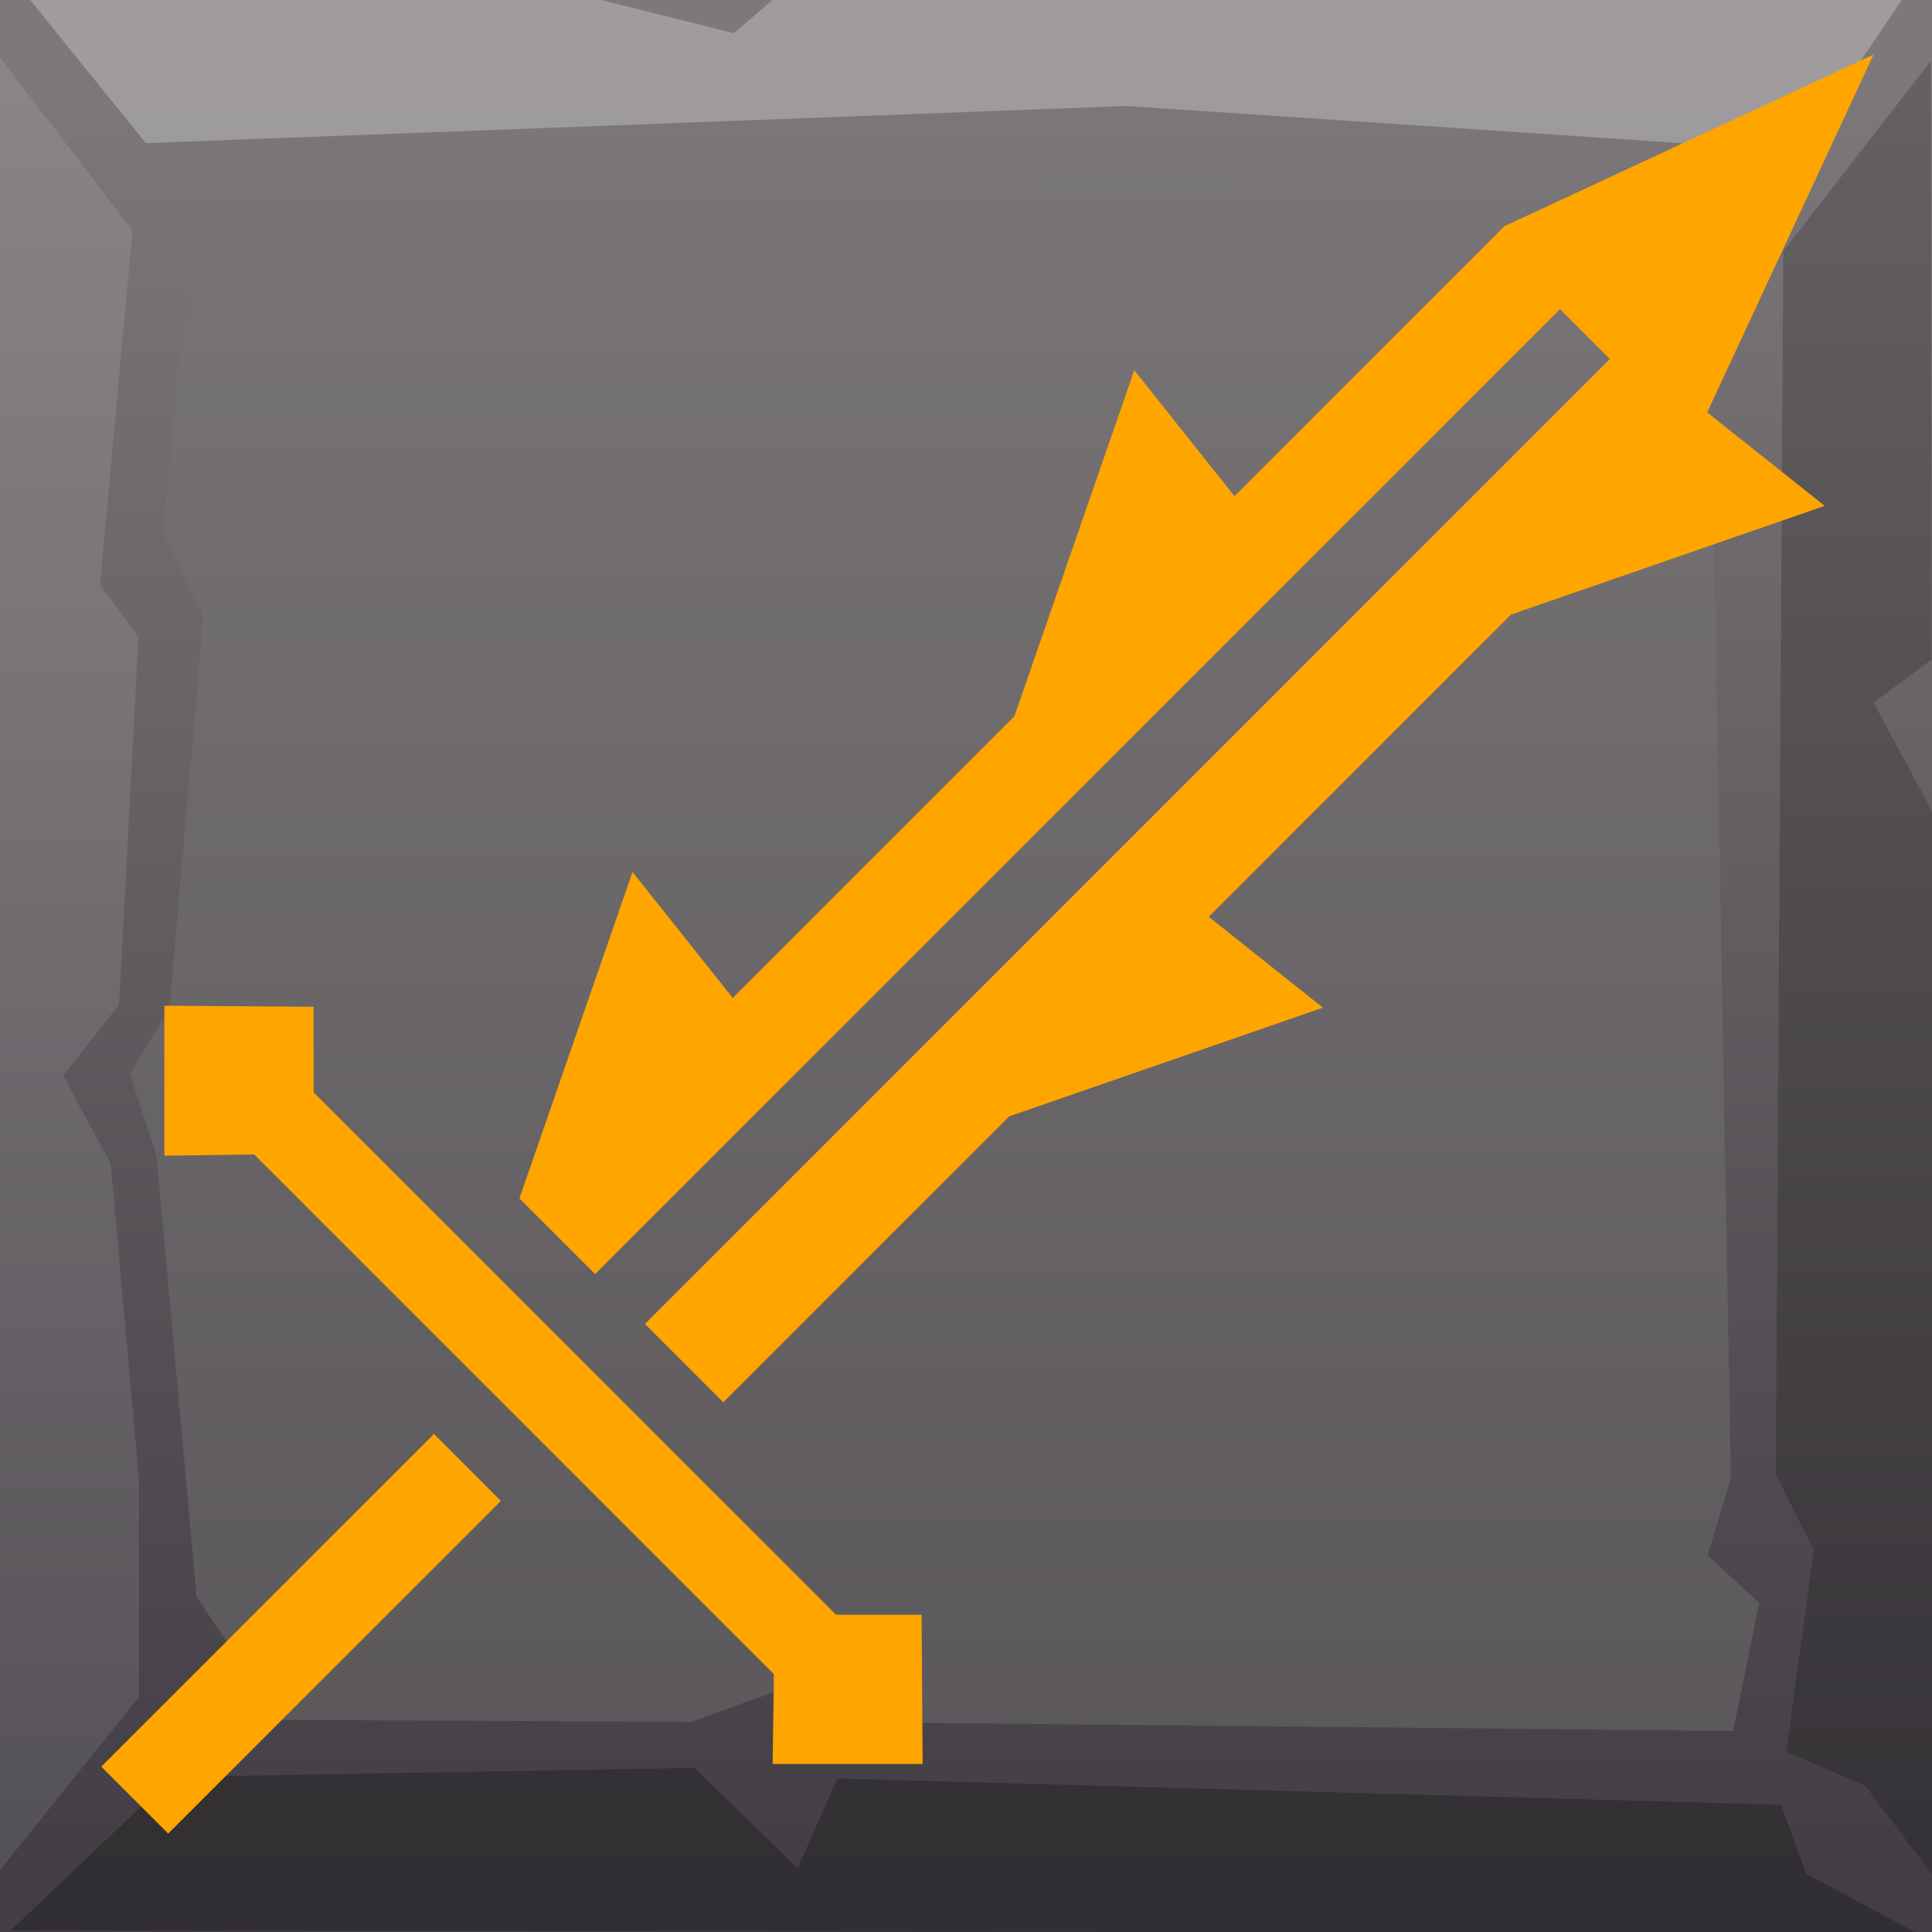
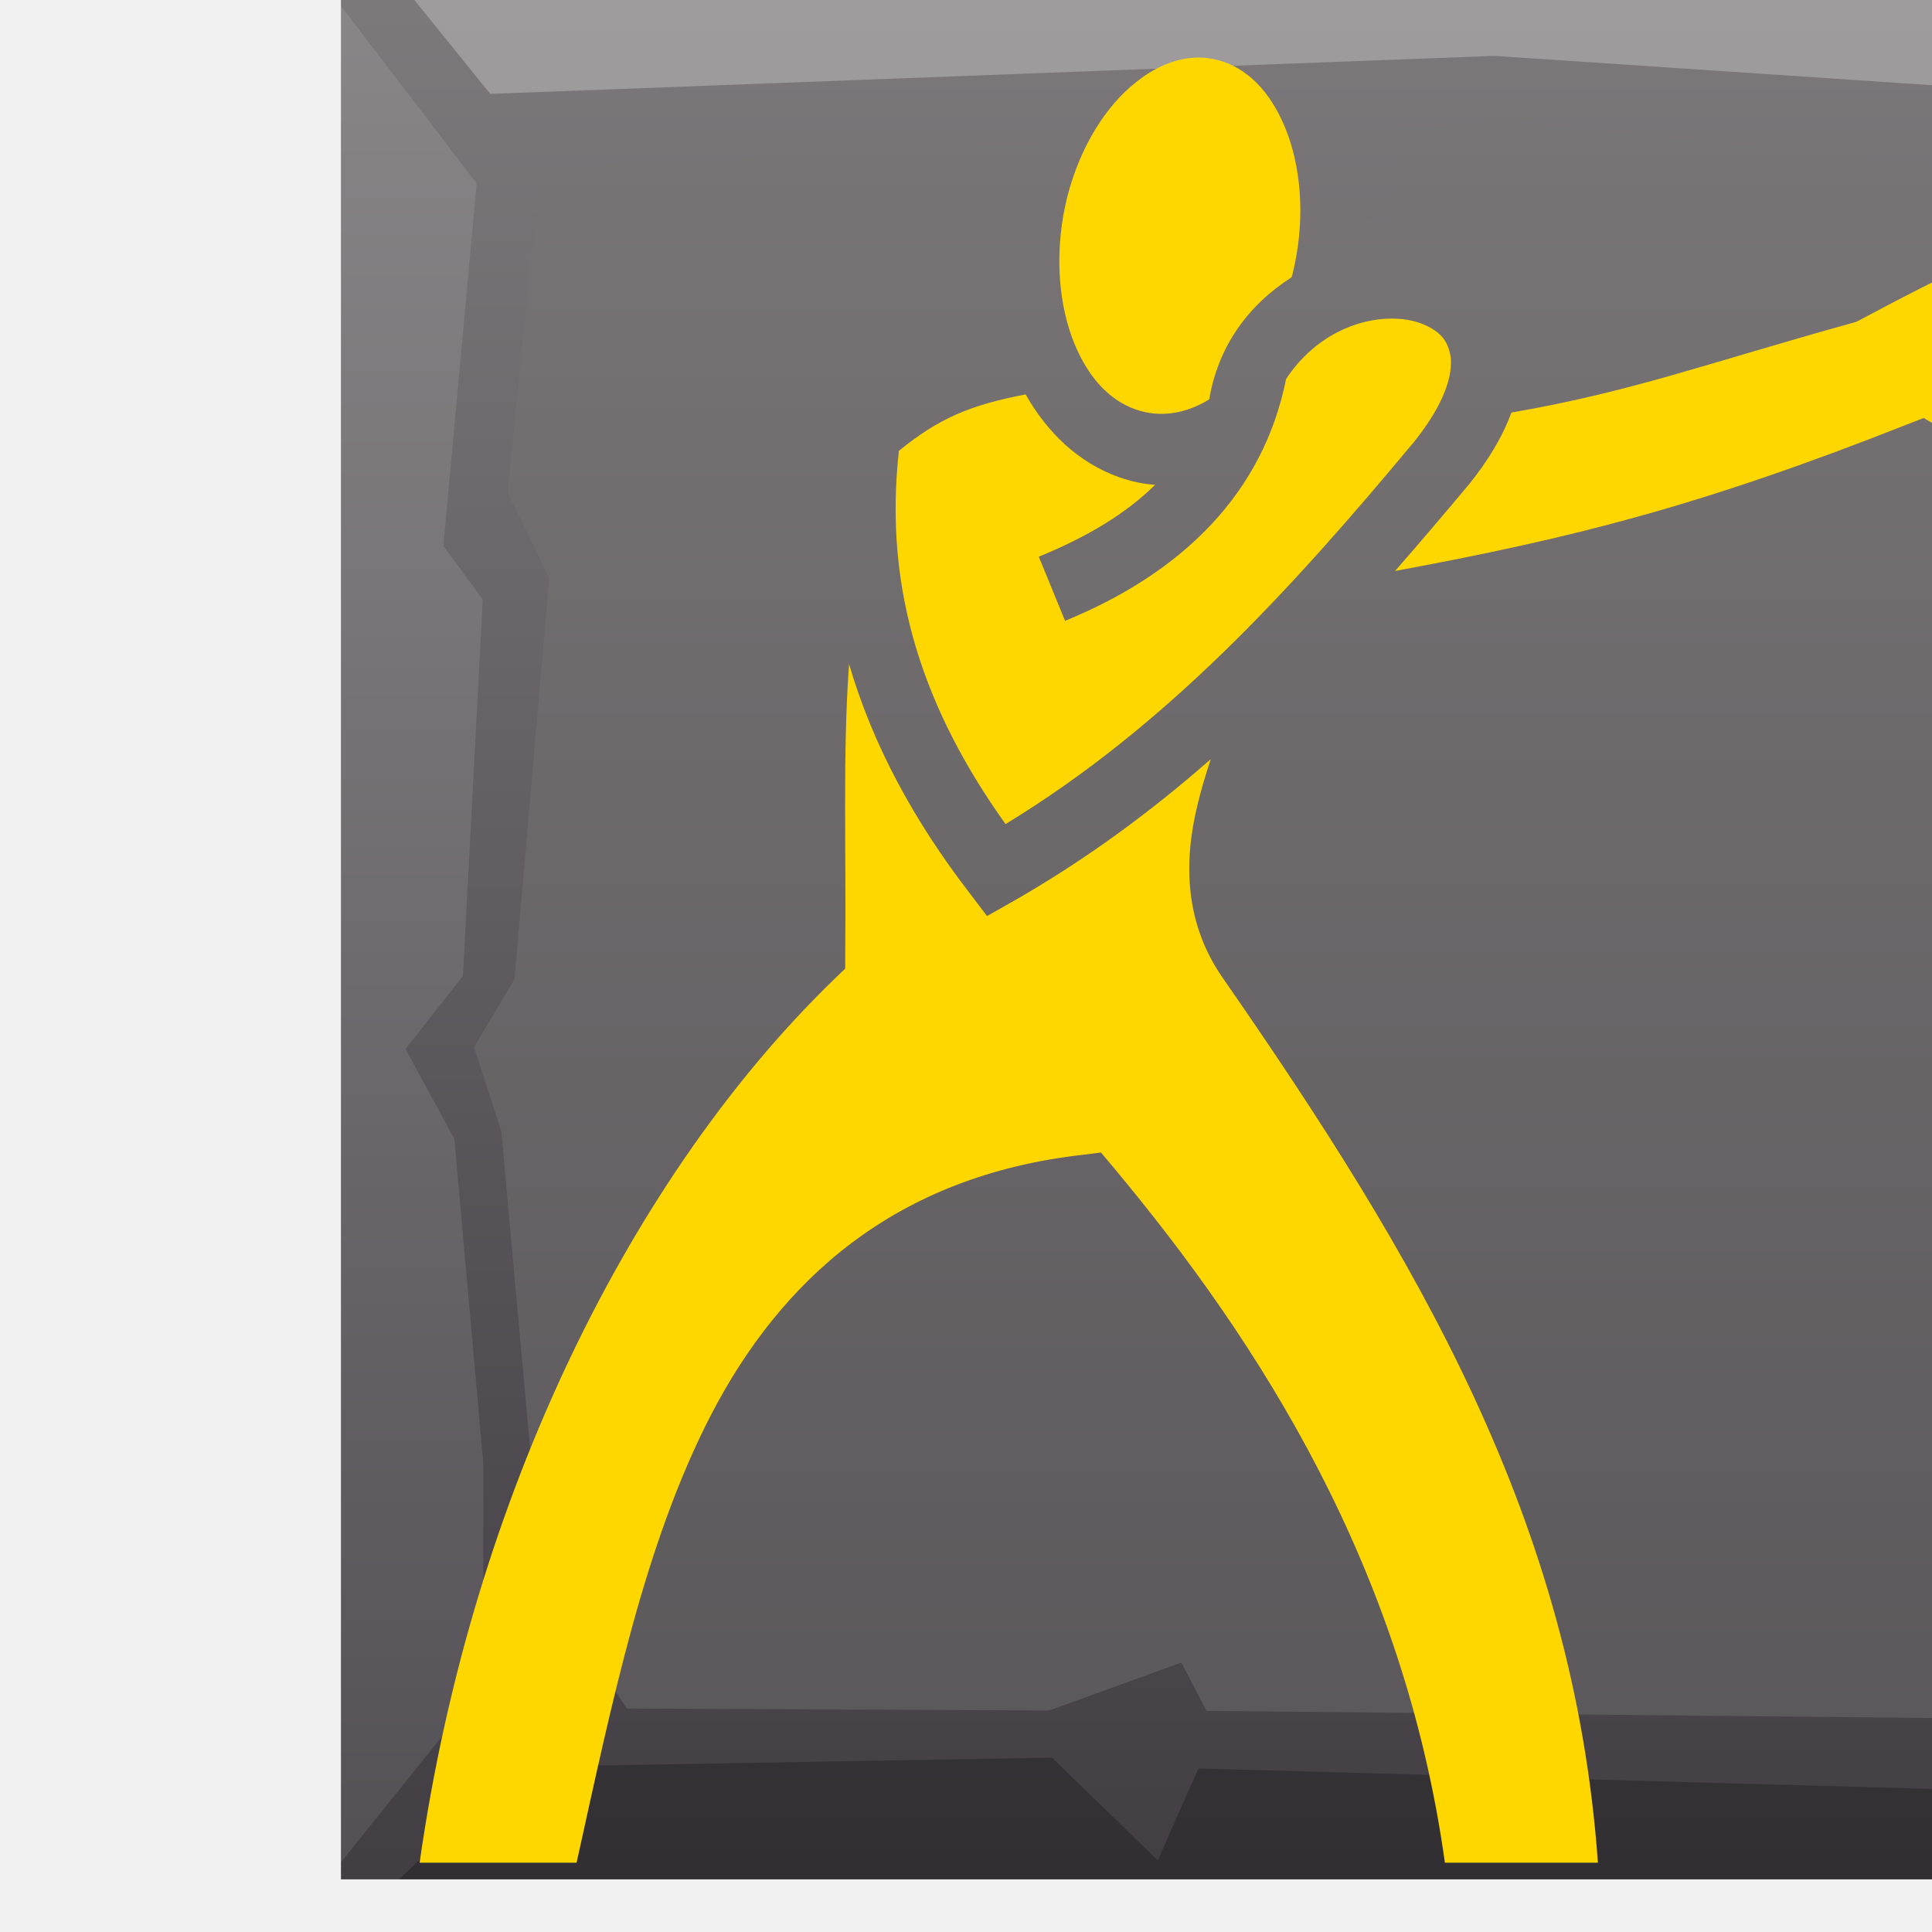
- <svg xmlns="http://www.w3.org/2000/svg" viewBox="0 0 512 512" style="height: 512px; width: 512px;">
-   <path d="M0 0h512v512H0z" fill="url(#pattern)" fill-opacity="1" />
-   <svg>
+ <svg xmlns="http://www.w3.org/2000/svg" viewBox="0 0 500 500">
+   <path d="M 208.239 106.371 L 480.239 106.371 L 480.239 378.371 L 208.239 378.371 L 208.239 106.371 Z" fill-opacity="1" stroke="#ffd700" stroke-opacity="1" stroke-width="120" style="stroke-width: 120; fill: rgb(255, 215, 0);" />
+   <svg transform="matrix(1, 0, 0, 1, 88.23859, -13.62862)">
    <defs>
      <linearGradient id="a" x1="240" y1="16" x2="240" y2="496" gradientUnits="userSpaceOnUse">
        <stop offset="0" stop-color="#7d787a" />
        <stop offset="1" stop-color="#423e44" />
      </linearGradient>
    </defs>
    <path fill="url(#a)" fill-rule="evenodd" d="M0 0h512v512H0z" />
    <path d="M8 0l30.63 37.93 259.87-9.84 178.4 11.95L504 0H204.7l-10.2 8.779L159.4 0z" overflow="visible" fill="#fff" fill-opacity=".269" fill-rule="evenodd" />
    <path d="M2.809 511.6l42.841-40.7L184 468.5l27.4 26.6 10.5-23.8 250.1 7 6.7 18.3 29.3 15.7z" overflow="visible" fill-opacity=".24" fill-rule="evenodd" />
    <path d="M511.7 16.15l-39.1 50.39-2 324.26 10.1 19.9-7.3 53.5 20.9 9.1 18 23.8L512 215l-15.5-28.8 15.4-11.4z" overflow="visible" fill-opacity=".19" fill-rule="evenodd" />
    <path d="M0 15.18L35.12 61.1l-8.61 93.8 10.19 13.9-5.13 97.4-14.85 18.9 12.62 23.3 7.5 83.9v57.4L-.743 496.5z" overflow="visible" fill="#fff" fill-opacity=".099" fill-rule="evenodd" />
    <path d="M51.56 56.62L43.16 141l10.74 22.4-8.99 103.7-10.46 17.5 7.05 21.8 10.61 116.8 21.9 32.6 109.29.5 34.2-12.4 6.5 12.5 235.3 2.3 6.9-33.9-13.7-12.6 6.2-20.4-6-331.94-150-14.62-29.5 1.34-1.4 25.57-60.4-22.77z" overflow="visible" fill="#797677" fill-opacity=".434" fill-rule="evenodd" />
  </svg>
-   <g class="" transform="translate(0,0)" style="">
-     <path d="M496.514 14.453l-97.79 45.47-71.57 71.567-26.558-33.377-31.772 91.705-74.644 74.645-26.56-33.375-29.968 86.504 20.053 20.05L413.415 81.93l13.216 13.215L170.92 350.86l20.756 20.755 75.763-75.765 83.155-28.807-30.266-24.084 80.082-80.083 83.158-28.81-31.148-24.786 44.096-94.827zM43.57 266.525l-.002 39.75 23.793-.334 137.732 137.734-.336 23.79h39.754l-.28-39.538h-22.673L83.11 289.48v-22.675l-39.54-.28zm71.434 113.49l-88.166 88.167 17.738 17.74 88.168-88.168-17.74-17.738z" fill-opacity="1" style="fill: rgb(255, 165, 0);" />
+   <g class="" style="" transform="matrix(1, 0, 0, 1, 88.23859, -13.62862)">
+     <path d="M221.6 28.53c-5.2.1-10.6 2.18-15.8 6.35-7.7 6.03-14.4 16.44-17.8 29.58-3.3 13.14-2.5 26.2 1.1 36.24 3.6 9.9 9.4 16.4 16.6 18.9 6 2.1 12.6 1.3 19-2.6 2.3-13.6 9.9-24.28 21.3-31.6.1-.19.1-.38.2-.58 3.3-13.15 2.5-26.2-1.1-36.2-3.6-9.95-9.4-16.46-16.6-18.97-2.3-.78-4.6-1.16-6.9-1.12zm212.5 49.31c-3.2.72-11 3.44-18.7 7.15-8.7 4.14-17.4 8.86-22.4 11.5l-.9.45-.9.25c-38.1 10.61-57.5 17.91-88.3 23.21-2.2 6.1-6 12.5-11.3 19h-.1v.1c-6.2 7.4-12.4 14.7-18.7 21.9 45.8-8.5 78.8-16.7 132.7-38l4.1-1.6 3.9 2.3c5.5 3.4 13.4 5.8 19.6 6.3 3.1.3 5.8 0 7.4-.4 1.4-.4 1.4-.7 1.4-.6 5.4-11.9 7.3-24.4 5.5-33.8-1.7-8.89-5.7-14.64-13.3-17.76zM272.2 96.08c-8.9-.1-20.1 4.32-27.6 15.62-5.9 29.5-26.7 50.1-57.2 62.6l-6.8-16.6c12.7-5.2 22.6-11.2 30.1-18.6-3.1-.2-6.3-.9-9.4-2-10.4-3.7-18.6-11.6-24.1-21.4-14.6 2.8-22.6 6.3-32.8 14.6-4.1 36.5 6.8 67.5 27.6 96.6 41.7-25.4 73.7-60.5 105.7-98.9 8.2-10.2 10-17.6 9.5-21.9-.6-4.2-2.7-6.73-7.2-8.58-2.2-.91-4.9-1.42-7.8-1.44zM131.5 185.5c-1.7 23.2-.7 48.5-1 75v3.8l-2.7 2.6C75.51 317.5 33.9 400.5 20.36 495.7h40.62c9.12-41.2 17.47-82.3 34.69-115.7 18.23-35.3 47.83-62 96.23-67.5l4.8-.6 3.1 3.7c38.2 45.7 75.3 103.9 85.9 180.1h39.6c-6.3-88.4-46.8-156.5-97.1-229-9.8-14.1-10.2-29.8-6.5-44.9.9-3.8 2.1-7.7 3.4-11.7-15.5 13.6-32.3 26-51 36.7l-6.9 3.9-4.7-6.2c-14-18.2-24.8-37.8-31-59z" fill-opacity="1" style="fill: rgb(255, 215, 0);" />
  </g>
</svg>
